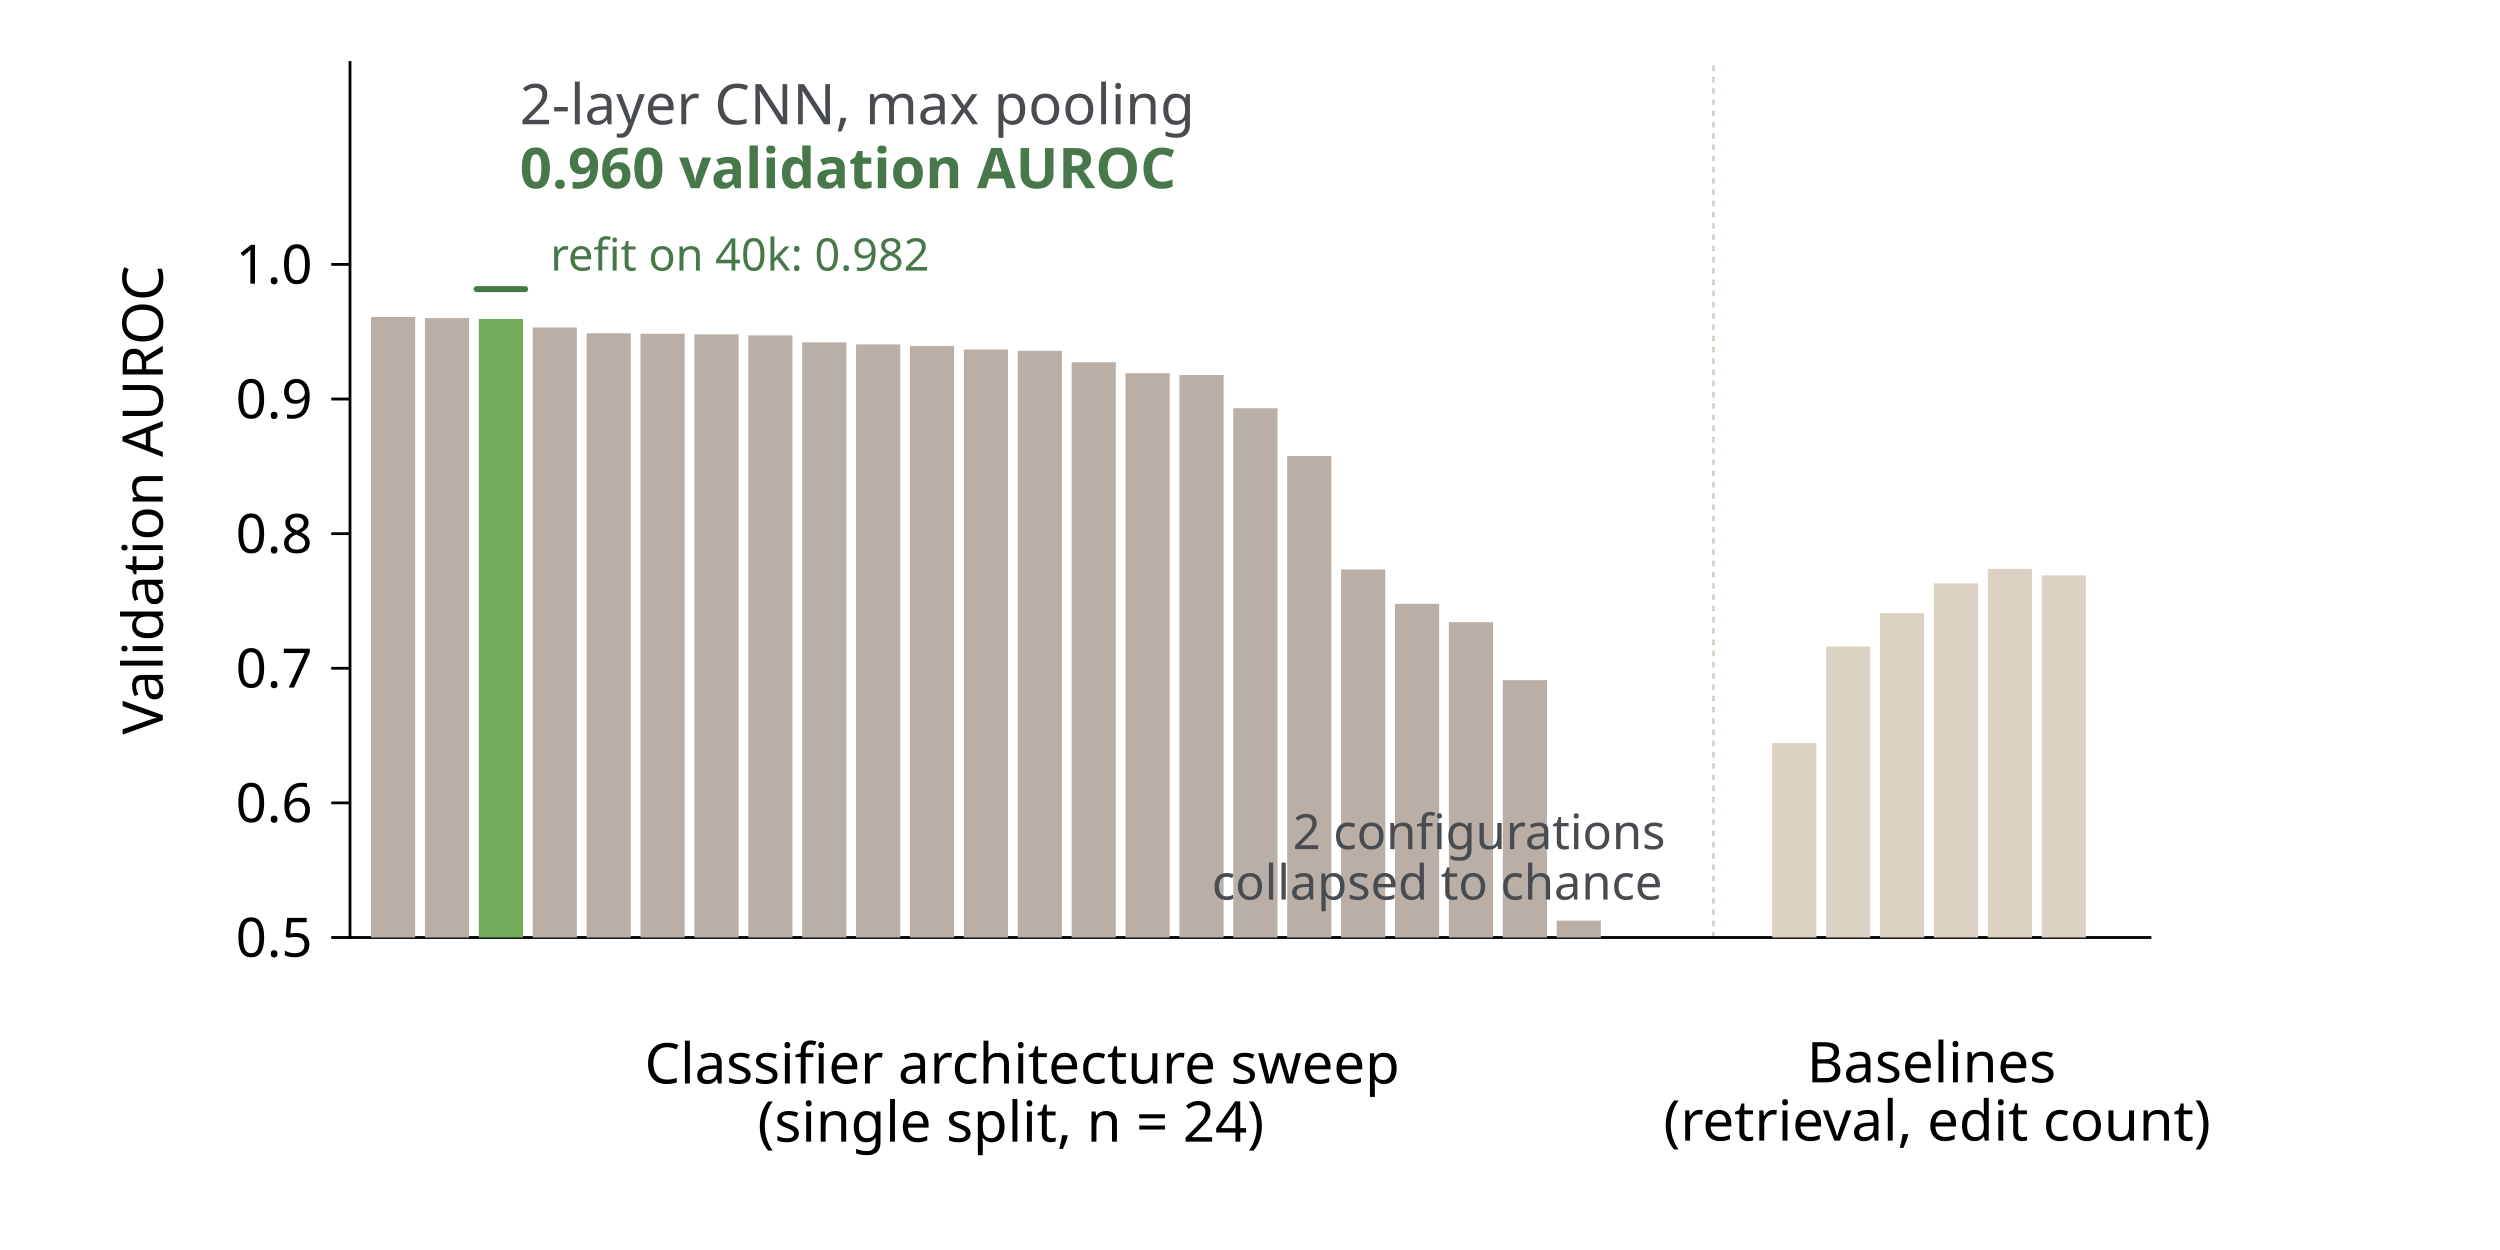
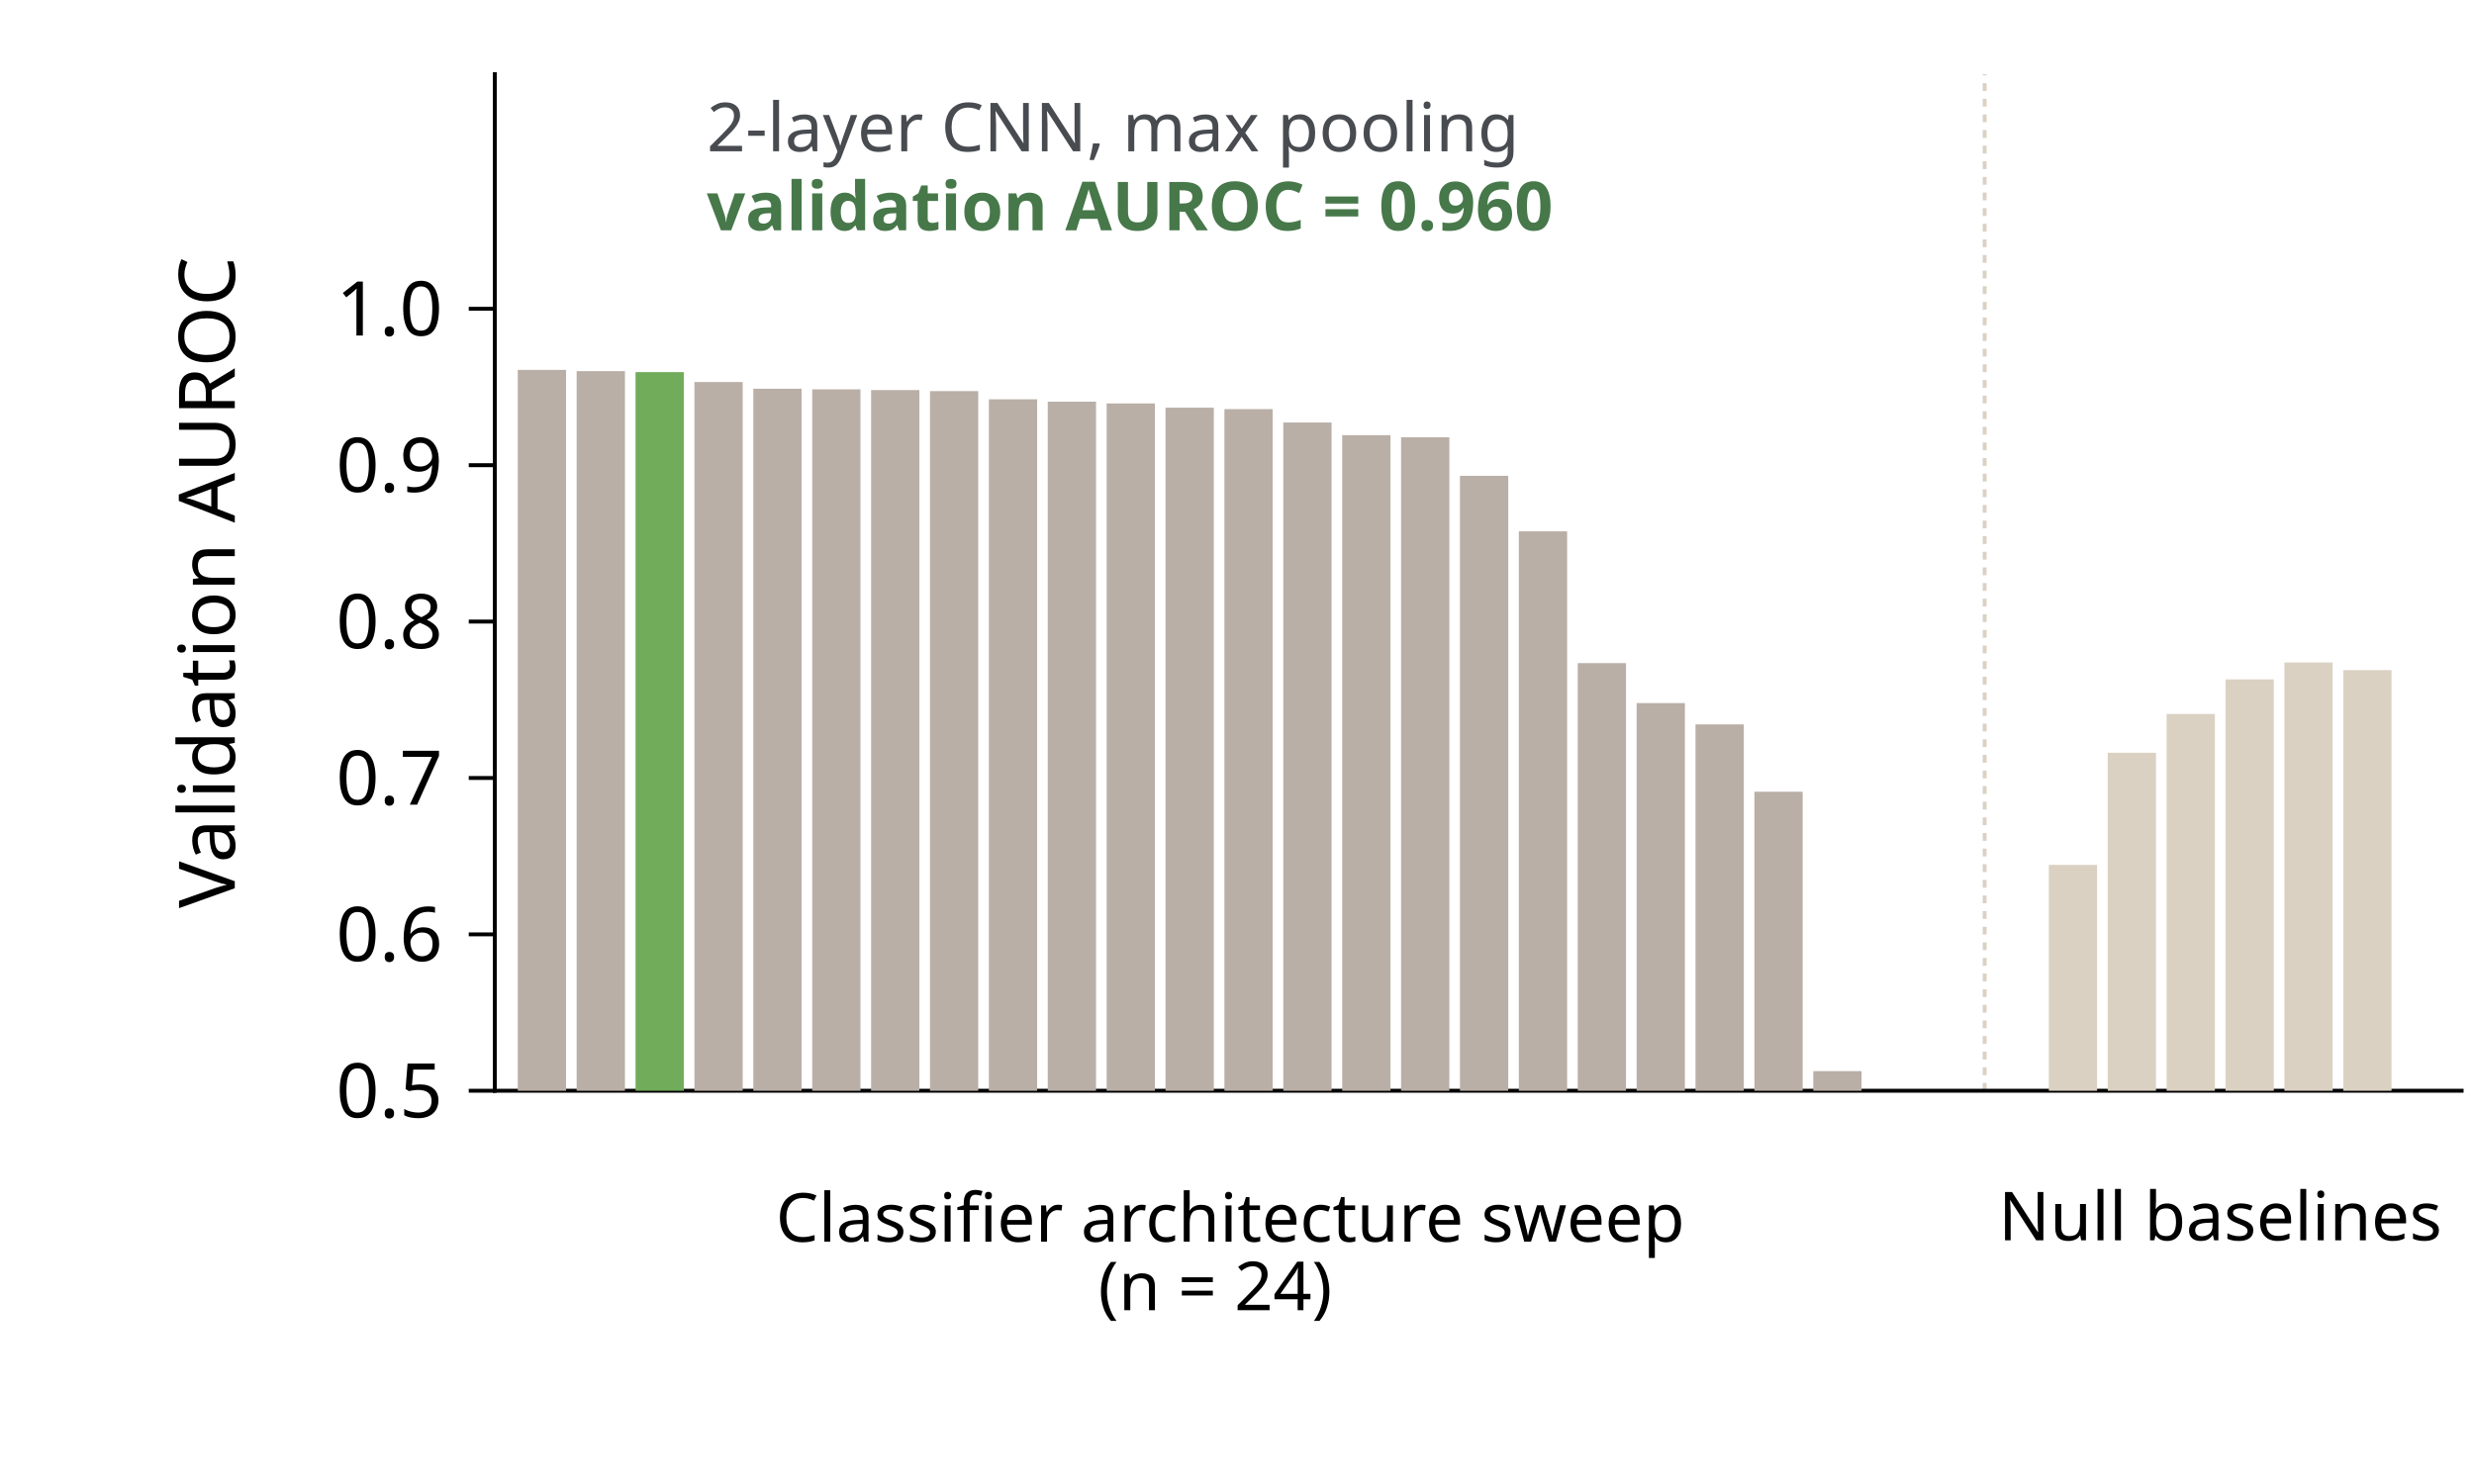
- <svg xmlns="http://www.w3.org/2000/svg" xmlns:xlink="http://www.w3.org/1999/xlink" width="666.667pt" height="333.333pt" viewBox="0 0 666.667 333.333" version="1.1">
+ <svg xmlns="http://www.w3.org/2000/svg" xmlns:xlink="http://www.w3.org/1999/xlink" width="475pt" height="285pt" viewBox="0 0 475 285" version="1.1">
  <defs>
    <style type="text/css">*{stroke-linejoin: round; stroke-linecap: butt}</style>
  </defs>
  <g id="figure_1">
    <g id="patch_1">
-       <path d="M 0 333.333  L 666.667 333.333  L 666.667 0  L 0 0  L 0 333.333  z " style="fill: none" />
+       <path d="M 0 285  L 475 285  L 475 0  L 0 0  L 0 285  z " style="fill: none" />
    </g>
    <g id="axes_1">
      <g id="patch_2">
-         <path d="M 93.333 250  L 573.333 250  L 573.333 16.667  L 93.333 16.667  L 93.333 250  z " style="fill: none" />
+         <path d="M 95 209.475  L 472.625 209.475  L 472.625 14.25  L 95 14.25  L 95 209.475  z " style="fill: none" />
      </g>
      <g id="matplotlib.axis_1" />
      <g id="matplotlib.axis_2">
        <g id="ytick_1">
          <g id="line2d_1">
            <defs>
-               <path id="m56cad09007" d="M 0 0  L -5 0  " style="stroke: #000000; stroke-width: 0.75" />
+               <path id="m0f72c25bb6" d="M 0 0  L -5 0  " style="stroke: #000000; stroke-width: 0.75" />
            </defs>
            <g>
-               <use xlink:href="#m56cad09007" x="93.333" y="250" style="stroke: #000000; stroke-width: 0.75" />
+               <use xlink:href="#m0f72c25bb6" x="95" y="209.475" style="stroke: #000000; stroke-width: 0.75" />
            </g>
          </g>
          <g id="text_1">
-             <text style="font-size: 14.5px; font-family: 'Atkinson Hyperlegible Mono'; text-anchor: end" x="83.333" y="255.133" transform="rotate(-0 83.33333 255.1328)">0.5</text>
+             <text style="font-size: 14.5px; font-family: 'Atkinson Hyperlegible Mono'; text-anchor: end" x="85" y="214.608" transform="rotate(-0 85 214.6078)">0.5</text>
          </g>
        </g>
        <g id="ytick_2">
          <g id="line2d_2">
            <g>
-               <use xlink:href="#m56cad09007" x="93.333" y="214.103" style="stroke: #000000; stroke-width: 0.75" />
+               <use xlink:href="#m0f72c25bb6" x="95" y="179.44" style="stroke: #000000; stroke-width: 0.75" />
            </g>
          </g>
          <g id="text_2">
-             <text style="font-size: 14.5px; font-family: 'Atkinson Hyperlegible Mono'; text-anchor: end" x="83.333" y="219.235" transform="rotate(-0 83.33333 219.2353)">0.6</text>
+             <text style="font-size: 14.5px; font-family: 'Atkinson Hyperlegible Mono'; text-anchor: end" x="85" y="184.573" transform="rotate(-0 85 184.5732)">0.6</text>
          </g>
        </g>
        <g id="ytick_3">
          <g id="line2d_3">
            <g>
-               <use xlink:href="#m56cad09007" x="93.333" y="178.205" style="stroke: #000000; stroke-width: 0.75" />
+               <use xlink:href="#m0f72c25bb6" x="95" y="149.406" style="stroke: #000000; stroke-width: 0.75" />
            </g>
          </g>
          <g id="text_3">
-             <text style="font-size: 14.5px; font-family: 'Atkinson Hyperlegible Mono'; text-anchor: end" x="83.333" y="183.338" transform="rotate(-0 83.33333 183.3379)">0.7</text>
+             <text style="font-size: 14.5px; font-family: 'Atkinson Hyperlegible Mono'; text-anchor: end" x="85" y="154.539" transform="rotate(-0 85 154.5385)">0.7</text>
          </g>
        </g>
        <g id="ytick_4">
          <g id="line2d_4">
            <g>
-               <use xlink:href="#m56cad09007" x="93.333" y="142.308" style="stroke: #000000; stroke-width: 0.75" />
+               <use xlink:href="#m0f72c25bb6" x="95" y="119.371" style="stroke: #000000; stroke-width: 0.75" />
            </g>
          </g>
          <g id="text_4">
-             <text style="font-size: 14.5px; font-family: 'Atkinson Hyperlegible Mono'; text-anchor: end" x="83.333" y="147.44" transform="rotate(-0 83.33333 147.4405)">0.8</text>
+             <text style="font-size: 14.5px; font-family: 'Atkinson Hyperlegible Mono'; text-anchor: end" x="85" y="124.504" transform="rotate(-0 85 124.5039)">0.8</text>
          </g>
        </g>
        <g id="ytick_5">
          <g id="line2d_5">
            <g>
-               <use xlink:href="#m56cad09007" x="93.333" y="106.41" style="stroke: #000000; stroke-width: 0.75" />
+               <use xlink:href="#m0f72c25bb6" x="95" y="89.337" style="stroke: #000000; stroke-width: 0.75" />
            </g>
          </g>
          <g id="text_5">
-             <text style="font-size: 14.5px; font-family: 'Atkinson Hyperlegible Mono'; text-anchor: end" x="83.333" y="111.543" transform="rotate(-0 83.33333 111.543)">0.9</text>
+             <text style="font-size: 14.5px; font-family: 'Atkinson Hyperlegible Mono'; text-anchor: end" x="85" y="94.469" transform="rotate(-0 85 94.46931)">0.9</text>
          </g>
        </g>
        <g id="ytick_6">
          <g id="line2d_6">
            <g>
-               <use xlink:href="#m56cad09007" x="93.333" y="70.513" style="stroke: #000000; stroke-width: 0.75" />
+               <use xlink:href="#m0f72c25bb6" x="95" y="59.302" style="stroke: #000000; stroke-width: 0.75" />
            </g>
          </g>
          <g id="text_6">
-             <text style="font-size: 14.5px; font-family: 'Atkinson Hyperlegible Mono'; text-anchor: end" x="83.333" y="75.646" transform="rotate(-0 83.33333 75.64559)">1.0</text>
+             <text style="font-size: 14.5px; font-family: 'Atkinson Hyperlegible Mono'; text-anchor: end" x="85" y="64.435" transform="rotate(-0 85 64.4347)">1.0</text>
          </g>
        </g>
        <g id="text_7">
-           <text style="font-weight: 500; font-size: 15px; font-family: 'Atkinson Hyperlegible Next', 'Noto Sans', 'DejaVu Sans'; text-anchor: middle" x="43.41" y="133.333" transform="rotate(-90 43.40951 133.3333)">Validation AUROC</text>
+           <text style="font-weight: 500; font-size: 15px; font-family: 'Atkinson Hyperlegible Next', 'Noto Sans', 'DejaVu Sans'; text-anchor: middle" x="45.076" y="111.862" transform="rotate(-90 45.07617 111.8625)">Validation AUROC</text>
        </g>
      </g>
      <g id="line2d_7">
-         <path d="M 456.926 250  L 456.926 16.667  " clip-path="url(#pb364ceafc7)" style="fill: none; stroke-dasharray: 1.5,1.5; stroke-dashoffset: 0; stroke: #dbd1c3; stroke-width: 0.75" />
+         <path d="M 381.045 209.475  L 381.045 14.25  " clip-path="url(#paa44c322dd)" style="fill: none; stroke-dasharray: 1.5,1.5; stroke-dashoffset: 0; stroke: #dbd1c3; stroke-width: 0.75" />
      </g>
      <g id="patch_3">
-         <path d="M 93.333 250  L 93.333 16.667  " style="fill: none; stroke: #000000; stroke-width: 0.75; stroke-linejoin: miter; stroke-linecap: square" />
+         <path d="M 95 209.475  L 95 14.25  " style="fill: none; stroke: #000000; stroke-width: 0.75; stroke-linejoin: miter; stroke-linecap: square" />
      </g>
      <g id="patch_4">
-         <path d="M 93.333 250  L 573.333 250  " style="fill: none; stroke: #000000; stroke-width: 0.75; stroke-linejoin: miter; stroke-linecap: square" />
+         <path d="M 95 209.475  L 472.625 209.475  " style="fill: none; stroke: #000000; stroke-width: 0.75; stroke-linejoin: miter; stroke-linecap: square" />
      </g>
      <g id="patch_5">
-         <path d="M 98.938 250  L 110.723 250  L 110.723 84.539  L 98.938 84.539  z " clip-path="url(#pb364ceafc7)" style="fill: #b9afa7" />
+         <path d="M 99.409 209.475  L 108.68 209.475  L 108.68 71.037  L 99.409 71.037  z " clip-path="url(#paa44c322dd)" style="fill: #b9afa7" />
      </g>
      <g id="patch_6">
-         <path d="M 113.309 250  L 125.094 250  L 125.094 84.82  L 113.309 84.82  z " clip-path="url(#pb364ceafc7)" style="fill: #b9afa7" />
+         <path d="M 110.716 209.475  L 119.987 209.475  L 119.987 71.273  L 110.716 71.273  z " clip-path="url(#paa44c322dd)" style="fill: #b9afa7" />
      </g>
      <g id="patch_7">
-         <path d="M 127.681 250  L 139.465 250  L 139.465 85.044  L 127.681 85.044  z " clip-path="url(#pb364ceafc7)" style="fill: #71ac5a" />
+         <path d="M 122.022 209.475  L 131.293 209.475  L 131.293 71.46  L 122.022 71.46  z " clip-path="url(#paa44c322dd)" style="fill: #71ac5a" />
      </g>
      <g id="patch_8">
-         <path d="M 142.052 250  L 153.836 250  L 153.836 87.328  L 142.052 87.328  z " clip-path="url(#pb364ceafc7)" style="fill: #b9afa7" />
+         <path d="M 133.328 209.475  L 142.599 209.475  L 142.599 73.371  L 133.328 73.371  z " clip-path="url(#paa44c322dd)" style="fill: #b9afa7" />
      </g>
      <g id="patch_9">
-         <path d="M 156.423 250  L 168.208 250  L 168.208 88.864  L 156.423 88.864  z " clip-path="url(#pb364ceafc7)" style="fill: #b9afa7" />
+         <path d="M 144.634 209.475  L 153.905 209.475  L 153.905 74.656  L 144.634 74.656  z " clip-path="url(#paa44c322dd)" style="fill: #b9afa7" />
      </g>
      <g id="patch_10">
-         <path d="M 170.794 250  L 182.579 250  L 182.579 89.004  L 170.794 89.004  z " clip-path="url(#pb364ceafc7)" style="fill: #b9afa7" />
+         <path d="M 155.94 209.475  L 165.211 209.475  L 165.211 74.773  L 155.94 74.773  z " clip-path="url(#paa44c322dd)" style="fill: #b9afa7" />
      </g>
      <g id="patch_11">
-         <path d="M 185.166 250  L 196.95 250  L 196.95 89.164  L 185.166 89.164  z " clip-path="url(#pb364ceafc7)" style="fill: #b9afa7" />
+         <path d="M 167.246 209.475  L 176.517 209.475  L 176.517 74.907  L 167.246 74.907  z " clip-path="url(#paa44c322dd)" style="fill: #b9afa7" />
      </g>
      <g id="patch_12">
-         <path d="M 199.537 250  L 211.321 250  L 211.321 89.415  L 199.537 89.415  z " clip-path="url(#pb364ceafc7)" style="fill: #b9afa7" />
+         <path d="M 178.552 209.475  L 187.823 209.475  L 187.823 75.117  L 178.552 75.117  z " clip-path="url(#paa44c322dd)" style="fill: #b9afa7" />
      </g>
      <g id="patch_13">
-         <path d="M 213.908 250  L 225.693 250  L 225.693 91.281  L 213.908 91.281  z " clip-path="url(#pb364ceafc7)" style="fill: #b9afa7" />
+         <path d="M 189.858 209.475  L 199.13 209.475  L 199.13 76.678  L 189.858 76.678  z " clip-path="url(#paa44c322dd)" style="fill: #b9afa7" />
      </g>
      <g id="patch_14">
-         <path d="M 228.279 250  L 240.064 250  L 240.064 91.835  L 228.279 91.835  z " clip-path="url(#pb364ceafc7)" style="fill: #b9afa7" />
+         <path d="M 201.165 209.475  L 210.436 209.475  L 210.436 77.142  L 201.165 77.142  z " clip-path="url(#paa44c322dd)" style="fill: #b9afa7" />
      </g>
      <g id="patch_15">
-         <path d="M 242.651 250  L 254.435 250  L 254.435 92.246  L 242.651 92.246  z " clip-path="url(#pb364ceafc7)" style="fill: #b9afa7" />
+         <path d="M 212.471 209.475  L 221.742 209.475  L 221.742 77.485  L 212.471 77.485  z " clip-path="url(#paa44c322dd)" style="fill: #b9afa7" />
      </g>
      <g id="patch_16">
-         <path d="M 257.022 250  L 268.806 250  L 268.806 93.213  L 257.022 93.213  z " clip-path="url(#pb364ceafc7)" style="fill: #b9afa7" />
+         <path d="M 223.777 209.475  L 233.048 209.475  L 233.048 78.295  L 223.777 78.295  z " clip-path="url(#paa44c322dd)" style="fill: #b9afa7" />
      </g>
      <g id="patch_17">
-         <path d="M 271.393 250  L 283.178 250  L 283.178 93.548  L 271.393 93.548  z " clip-path="url(#pb364ceafc7)" style="fill: #b9afa7" />
+         <path d="M 235.083 209.475  L 244.354 209.475  L 244.354 78.575  L 235.083 78.575  z " clip-path="url(#paa44c322dd)" style="fill: #b9afa7" />
      </g>
      <g id="patch_18">
-         <path d="M 285.764 250  L 297.549 250  L 297.549 96.61  L 285.764 96.61  z " clip-path="url(#pb364ceafc7)" style="fill: #b9afa7" />
+         <path d="M 246.389 209.475  L 255.66 209.475  L 255.66 81.137  L 246.389 81.137  z " clip-path="url(#paa44c322dd)" style="fill: #b9afa7" />
      </g>
      <g id="patch_19">
-         <path d="M 300.136 250  L 311.92 250  L 311.92 99.524  L 300.136 99.524  z " clip-path="url(#pb364ceafc7)" style="fill: #b9afa7" />
+         <path d="M 257.695 209.475  L 266.966 209.475  L 266.966 83.575  L 257.695 83.575  z " clip-path="url(#paa44c322dd)" style="fill: #b9afa7" />
      </g>
      <g id="patch_20">
-         <path d="M 314.507 250  L 326.291 250  L 326.291 100.001  L 314.507 100.001  z " clip-path="url(#pb364ceafc7)" style="fill: #b9afa7" />
+         <path d="M 269.001 209.475  L 278.272 209.475  L 278.272 83.974  L 269.001 83.974  z " clip-path="url(#paa44c322dd)" style="fill: #b9afa7" />
      </g>
      <g id="patch_21">
-         <path d="M 328.878 250  L 340.663 250  L 340.663 108.849  L 328.878 108.849  z " clip-path="url(#pb364ceafc7)" style="fill: #b9afa7" />
+         <path d="M 280.308 209.475  L 289.579 209.475  L 289.579 91.377  L 280.308 91.377  z " clip-path="url(#paa44c322dd)" style="fill: #b9afa7" />
      </g>
      <g id="patch_22">
-         <path d="M 343.25 250  L 355.034 250  L 355.034 121.597  L 343.25 121.597  z " clip-path="url(#pb364ceafc7)" style="fill: #b9afa7" />
+         <path d="M 291.614 209.475  L 300.885 209.475  L 300.885 102.043  L 291.614 102.043  z " clip-path="url(#paa44c322dd)" style="fill: #b9afa7" />
      </g>
      <g id="patch_23">
-         <path d="M 357.621 250  L 369.405 250  L 369.405 151.851  L 357.621 151.851  z " clip-path="url(#pb364ceafc7)" style="fill: #b9afa7" />
+         <path d="M 302.92 209.475  L 312.191 209.475  L 312.191 127.356  L 302.92 127.356  z " clip-path="url(#paa44c322dd)" style="fill: #b9afa7" />
      </g>
      <g id="patch_24">
-         <path d="M 371.992 250  L 383.776 250  L 383.776 161.023  L 371.992 161.023  z " clip-path="url(#pb364ceafc7)" style="fill: #b9afa7" />
+         <path d="M 314.226 209.475  L 323.497 209.475  L 323.497 135.03  L 314.226 135.03  z " clip-path="url(#paa44c322dd)" style="fill: #b9afa7" />
      </g>
      <g id="patch_25">
-         <path d="M 386.363 250  L 398.148 250  L 398.148 165.915  L 386.363 165.915  z " clip-path="url(#pb364ceafc7)" style="fill: #b9afa7" />
+         <path d="M 325.532 209.475  L 334.803 209.475  L 334.803 139.123  L 325.532 139.123  z " clip-path="url(#paa44c322dd)" style="fill: #b9afa7" />
      </g>
      <g id="patch_26">
-         <path d="M 400.735 250  L 412.519 250  L 412.519 181.362  L 400.735 181.362  z " clip-path="url(#pb364ceafc7)" style="fill: #b9afa7" />
+         <path d="M 336.838 209.475  L 346.109 209.475  L 346.109 152.047  L 336.838 152.047  z " clip-path="url(#paa44c322dd)" style="fill: #b9afa7" />
      </g>
      <g id="patch_27">
-         <path d="M 415.106 250  L 426.89 250  L 426.89 245.499  L 415.106 245.499  z " clip-path="url(#pb364ceafc7)" style="fill: #b9afa7" />
+         <path d="M 348.144 209.475  L 357.415 209.475  L 357.415 205.709  L 348.144 205.709  z " clip-path="url(#paa44c322dd)" style="fill: #b9afa7" />
      </g>
      <g id="patch_28">
-         <path d="M 429.477 250  L 441.261 250  L 441.261 250  L 429.477 250  z " clip-path="url(#pb364ceafc7)" style="fill: #b9afa7" />
+         <path d="M 359.451 209.475  L 368.722 209.475  L 368.722 209.475  L 359.451 209.475  z " clip-path="url(#paa44c322dd)" style="fill: #b9afa7" />
      </g>
      <g id="patch_29">
-         <path d="M 472.591 250  L 484.375 250  L 484.375 198.158  L 472.591 198.158  z " clip-path="url(#pb364ceafc7)" style="fill: #dbd1c3" />
+         <path d="M 393.369 209.475  L 402.64 209.475  L 402.64 166.1  L 393.369 166.1  z " clip-path="url(#paa44c322dd)" style="fill: #dbd1c3" />
      </g>
      <g id="patch_30">
-         <path d="M 486.962 250  L 498.747 250  L 498.747 172.42  L 486.962 172.42  z " clip-path="url(#pb364ceafc7)" style="fill: #dbd1c3" />
+         <path d="M 404.675 209.475  L 413.946 209.475  L 413.946 144.565  L 404.675 144.565  z " clip-path="url(#paa44c322dd)" style="fill: #dbd1c3" />
      </g>
      <g id="patch_31">
-         <path d="M 501.333 250  L 513.118 250  L 513.118 163.512  L 501.333 163.512  z " clip-path="url(#pb364ceafc7)" style="fill: #dbd1c3" />
+         <path d="M 415.981 209.475  L 425.252 209.475  L 425.252 137.112  L 415.981 137.112  z " clip-path="url(#paa44c322dd)" style="fill: #dbd1c3" />
      </g>
      <g id="patch_32">
-         <path d="M 515.705 250  L 527.489 250  L 527.489 155.576  L 515.705 155.576  z " clip-path="url(#pb364ceafc7)" style="fill: #dbd1c3" />
+         <path d="M 427.287 209.475  L 436.558 209.475  L 436.558 130.473  L 427.287 130.473  z " clip-path="url(#paa44c322dd)" style="fill: #dbd1c3" />
      </g>
      <g id="patch_33">
-         <path d="M 530.076 250  L 541.86 250  L 541.86 151.686  L 530.076 151.686  z " clip-path="url(#pb364ceafc7)" style="fill: #dbd1c3" />
+         <path d="M 438.594 209.475  L 447.865 209.475  L 447.865 127.218  L 438.594 127.218  z " clip-path="url(#paa44c322dd)" style="fill: #dbd1c3" />
      </g>
      <g id="patch_34">
-         <path d="M 544.447 250  L 556.232 250  L 556.232 153.443  L 544.447 153.443  z " clip-path="url(#pb364ceafc7)" style="fill: #dbd1c3" />
+         <path d="M 449.9 209.475  L 459.171 209.475  L 459.171 128.688  L 449.9 128.688  z " clip-path="url(#paa44c322dd)" style="fill: #dbd1c3" />
      </g>
      <g id="text_8">
-         <text style="font-size: 12px; font-family: 'Atkinson Hyperlegible Mono'; text-anchor: start; fill: #47784a" x="146.758" y="72.158" transform="rotate(-0 146.7585 72.15834)">refit on 40k: 0.982</text>
+         <text style="font-weight: 100; font-size: 13px; font-family: 'Atkinson Hyperlegible Next', 'Noto Sans', 'DejaVu Sans'; text-anchor: start; fill: #484b50" x="135.702" y="29.056" transform="rotate(-0 135.7021 29.05636)">2-layer CNN, max pooling</text>
      </g>
      <g id="text_9">
-         <text style="font-weight: 100; font-size: 15px; font-family: 'Atkinson Hyperlegible Next', 'Noto Sans', 'DejaVu Sans'; text-anchor: start; fill: #484b50" x="138.603" y="33.146" transform="rotate(-0 138.6028 33.146)">2-layer CNN, max pooling</text>
+         <text style="font-weight: 600; font-size: 13px; font-family: 'Atkinson Hyperlegible Mono'; text-anchor: start; fill: #47784a" x="135.702" y="44.229" transform="rotate(-0 135.7021 44.22906)">validation AUROC = 0.960</text>
      </g>
      <g id="text_10">
-         <text style="font-weight: 600; font-size: 15px; font-family: 'Atkinson Hyperlegible Mono'; text-anchor: start; fill: #47784a" x="138.603" y="50.197" transform="rotate(-0 138.6028 50.19709)">0.960 validation AUROC</text>
+         <text style="font-weight: 500; font-size: 13px; font-family: 'Atkinson Hyperlegible Next', 'Noto Sans', 'DejaVu Sans'" transform="translate(148.947 238.4611)">Classifier architecture sweep</text>
+         <text style="font-weight: 500; font-size: 13px; font-family: 'Atkinson Hyperlegible Next', 'Noto Sans', 'DejaVu Sans'" transform="translate(210.8615 251.6289)">(n = 24)</text>
      </g>
      <g id="text_11">
-         <text style="font-weight: 100; font-size: 13px; font-family: 'Atkinson Hyperlegible Next', 'Noto Sans', 'DejaVu Sans'; fill: #484b50" transform="translate(344.7349 226.4321)">2 configurations</text>
-         <text style="font-weight: 100; font-size: 13px; font-family: 'Atkinson Hyperlegible Next', 'Noto Sans', 'DejaVu Sans'; fill: #484b50" transform="translate(323.1589 239.8936)">collapsed to chance</text>
-       </g>
-       <g id="text_12">
-         <text style="font-weight: 500; font-size: 15px; font-family: 'Atkinson Hyperlegible Next', 'Noto Sans', 'DejaVu Sans'" transform="translate(171.8861 288.9195)">Classifier architecture sweep</text>
-         <text style="font-weight: 500; font-size: 15px; font-family: 'Atkinson Hyperlegible Next', 'Noto Sans', 'DejaVu Sans'" transform="translate(202.0186 304.4534)">(single split, n = 24)</text>
-       </g>
-       <g id="text_13">
-         <text style="font-weight: 500; font-size: 15px; font-family: 'Atkinson Hyperlegible Next', 'Noto Sans', 'DejaVu Sans'" transform="translate(481.8331 288.6195)">Baselines</text>
-         <text style="font-weight: 500; font-size: 15px; font-family: 'Atkinson Hyperlegible Next', 'Noto Sans', 'DejaVu Sans'" transform="translate(443.5995 304.1534)">(retrieval, edit count)</text>
-       </g>
-       <g id="line2d_8">
-         <path d="M 127.106 77.103  L 140.04 77.103  " clip-path="url(#pb364ceafc7)" style="fill: none; stroke: #47784a; stroke-width: 1.6; stroke-linecap: round" />
+         <text style="font-weight: 500; font-size: 13px; font-family: 'Atkinson Hyperlegible Next', 'Noto Sans', 'DejaVu Sans'; text-anchor: middle" x="426.27" y="238.201" transform="rotate(-0 426.2698 238.2011)">Null baselines</text>
      </g>
    </g>
  </g>
  <defs>
-     <clipPath id="pb364ceafc7">
-       <rect x="93.333" y="16.667" width="480" height="233.333" />
+     <clipPath id="paa44c322dd">
+       <rect x="95" y="14.25" width="377.625" height="195.225" />
    </clipPath>
  </defs>
</svg>
